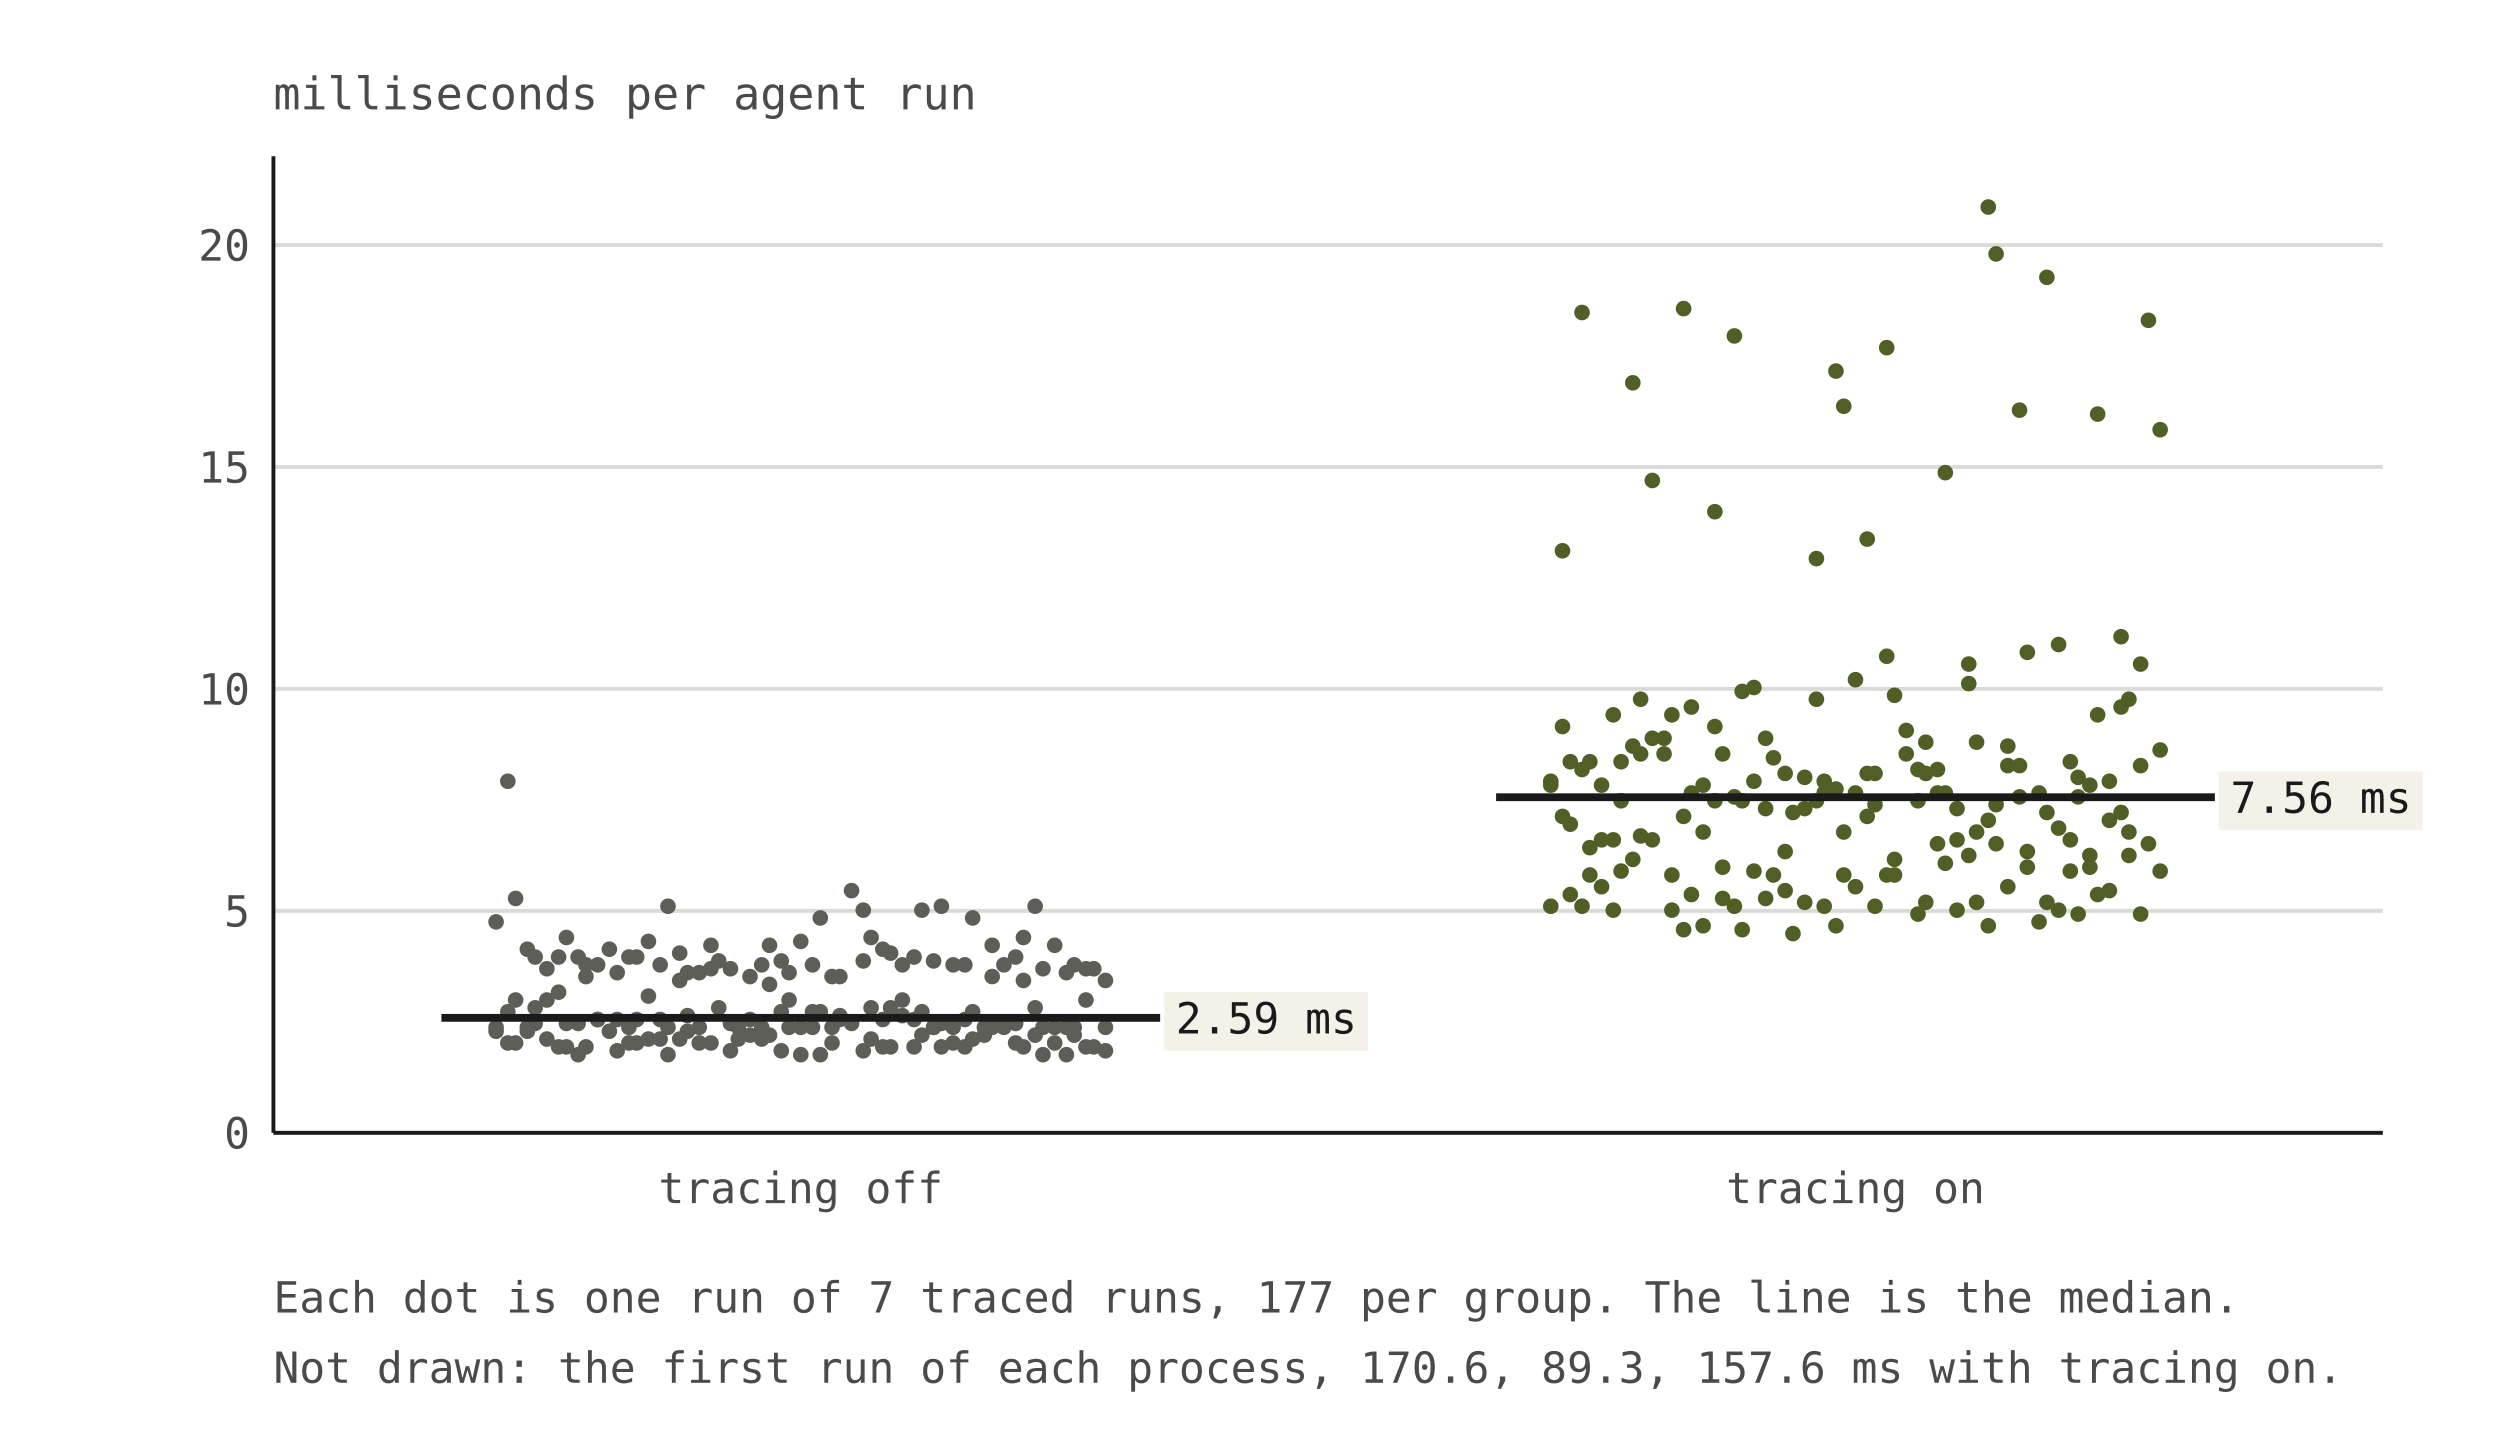
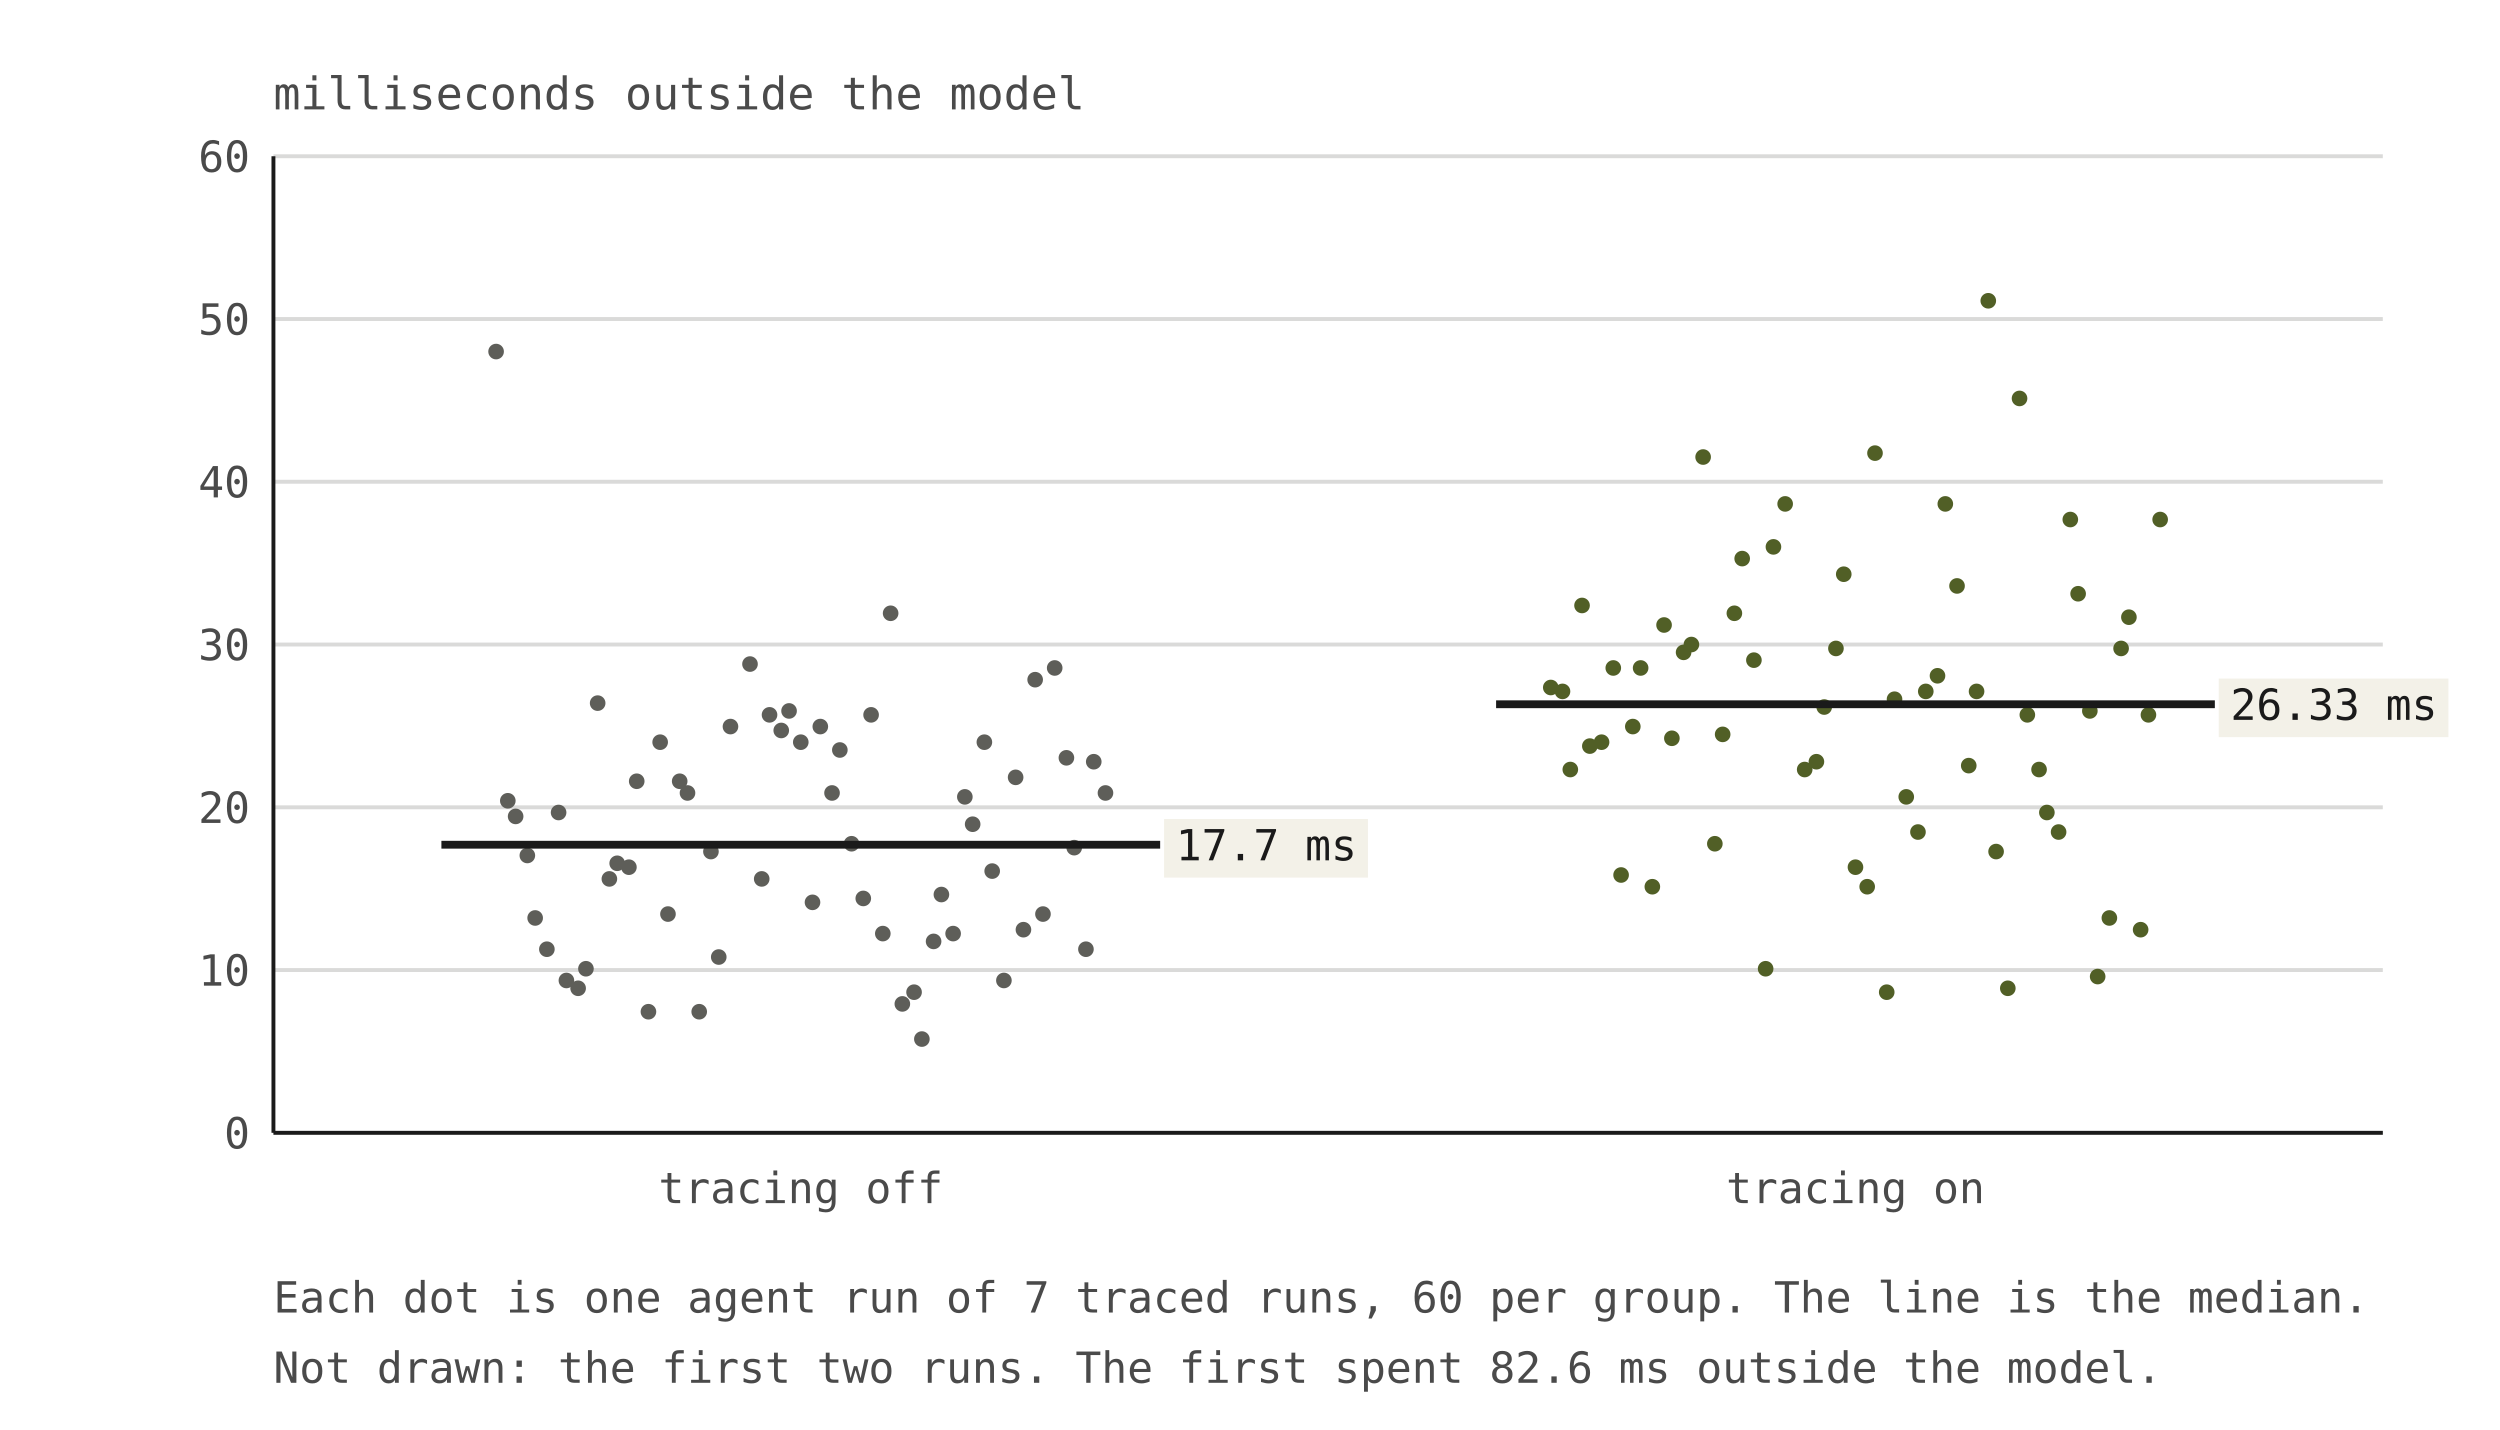
<svg xmlns="http://www.w3.org/2000/svg" viewBox="0 0 640 366" role="img" aria-labelledby="fig-6-4-title fig-6-4-desc" font-family="JetBrains Mono, ui-monospace, monospace">
  <line x1="70" y1="290" x2="610" y2="290" stroke="var(--m-ink-mute, #6f6f6a)" stroke-width="1" stroke-opacity="0.25" />
  <text x="64" y="294" font-size="11" text-anchor="end" fill="var(--m-ink-soft, #4a4a4a)">0</text>
-   <line x1="70" y1="233.18" x2="610" y2="233.18" stroke="var(--m-ink-mute, #6f6f6a)" stroke-width="1" stroke-opacity="0.25" />
-   <text x="64" y="237.18" font-size="11" text-anchor="end" fill="var(--m-ink-soft, #4a4a4a)">5</text>
-   <line x1="70" y1="176.36" x2="610" y2="176.36" stroke="var(--m-ink-mute, #6f6f6a)" stroke-width="1" stroke-opacity="0.25" />
-   <text x="64" y="180.36" font-size="11" text-anchor="end" fill="var(--m-ink-soft, #4a4a4a)">10</text>
-   <line x1="70" y1="119.55" x2="610" y2="119.55" stroke="var(--m-ink-mute, #6f6f6a)" stroke-width="1" stroke-opacity="0.25" />
-   <text x="64" y="123.55" font-size="11" text-anchor="end" fill="var(--m-ink-soft, #4a4a4a)">15</text>
-   <line x1="70" y1="62.73" x2="610" y2="62.73" stroke="var(--m-ink-mute, #6f6f6a)" stroke-width="1" stroke-opacity="0.25" />
-   <text x="64" y="66.73" font-size="11" text-anchor="end" fill="var(--m-ink-soft, #4a4a4a)">20</text>
+   <line x1="70" y1="248.33" x2="610" y2="248.33" stroke="var(--m-ink-mute, #6f6f6a)" stroke-width="1" stroke-opacity="0.25" />
+   <text x="64" y="252.33" font-size="11" text-anchor="end" fill="var(--m-ink-soft, #4a4a4a)">10</text>
+   <line x1="70" y1="206.67" x2="610" y2="206.67" stroke="var(--m-ink-mute, #6f6f6a)" stroke-width="1" stroke-opacity="0.25" />
+   <text x="64" y="210.67" font-size="11" text-anchor="end" fill="var(--m-ink-soft, #4a4a4a)">20</text>
+   <line x1="70" y1="165" x2="610" y2="165" stroke="var(--m-ink-mute, #6f6f6a)" stroke-width="1" stroke-opacity="0.25" />
+   <text x="64" y="169" font-size="11" text-anchor="end" fill="var(--m-ink-soft, #4a4a4a)">30</text>
+   <line x1="70" y1="123.33" x2="610" y2="123.33" stroke="var(--m-ink-mute, #6f6f6a)" stroke-width="1" stroke-opacity="0.25" />
+   <text x="64" y="127.33" font-size="11" text-anchor="end" fill="var(--m-ink-soft, #4a4a4a)">40</text>
+   <line x1="70" y1="81.67" x2="610" y2="81.67" stroke="var(--m-ink-mute, #6f6f6a)" stroke-width="1" stroke-opacity="0.25" />
+   <text x="64" y="85.67" font-size="11" text-anchor="end" fill="var(--m-ink-soft, #4a4a4a)">50</text>
+   <line x1="70" y1="40" x2="610" y2="40" stroke="var(--m-ink-mute, #6f6f6a)" stroke-width="1" stroke-opacity="0.25" />
+   <text x="64" y="44" font-size="11" text-anchor="end" fill="var(--m-ink-soft, #4a4a4a)">60</text>
  <line x1="70" y1="290" x2="610" y2="290" stroke="var(--m-ink, #1a1a1a)" stroke-width="1" />
  <line x1="70" y1="40" x2="70" y2="290" stroke="var(--m-ink, #1a1a1a)" stroke-width="1" />
-   <text x="70" y="28" font-size="11.5" class="m-serif" fill="var(--m-ink-soft, #4a4a4a)">milliseconds per agent run</text>
-   <circle cx="127" cy="236" r="2" fill="var(--m-grey-ink, #5e5e59)" />
-   <circle cx="223" cy="240" r="2" fill="var(--m-grey-ink, #5e5e59)" />
-   <circle cx="161" cy="245" r="2" fill="var(--m-grey-ink, #5e5e59)" />
-   <circle cx="257" cy="247" r="2" fill="var(--m-grey-ink, #5e5e59)" />
-   <circle cx="195" cy="247" r="2" fill="var(--m-grey-ink, #5e5e59)" />
-   <circle cx="132" cy="230" r="2" fill="var(--m-grey-ink, #5e5e59)" />
-   <circle cx="228" cy="244" r="2" fill="var(--m-grey-ink, #5e5e59)" />
-   <circle cx="166" cy="241" r="2" fill="var(--m-grey-ink, #5e5e59)" />
-   <circle cx="262" cy="240" r="2" fill="var(--m-grey-ink, #5e5e59)" />
-   <circle cx="200" cy="246" r="2" fill="var(--m-grey-ink, #5e5e59)" />
-   <circle cx="137" cy="245" r="2" fill="var(--m-grey-ink, #5e5e59)" />
-   <circle cx="234" cy="245" r="2" fill="var(--m-grey-ink, #5e5e59)" />
-   <circle cx="171" cy="232" r="2" fill="var(--m-grey-ink, #5e5e59)" />
-   <circle cx="267" cy="248" r="2" fill="var(--m-grey-ink, #5e5e59)" />
-   <circle cx="205" cy="241" r="2" fill="var(--m-grey-ink, #5e5e59)" />
-   <circle cx="143" cy="245" r="2" fill="var(--m-grey-ink, #5e5e59)" />
-   <circle cx="239" cy="246" r="2" fill="var(--m-grey-ink, #5e5e59)" />
-   <circle cx="176" cy="249" r="2" fill="var(--m-grey-ink, #5e5e59)" />
-   <circle cx="273" cy="249" r="2" fill="var(--m-grey-ink, #5e5e59)" />
-   <circle cx="210" cy="235" r="2" fill="var(--m-grey-ink, #5e5e59)" />
-   <circle cx="148" cy="245" r="2" fill="var(--m-grey-ink, #5e5e59)" />
-   <circle cx="244" cy="247" r="2" fill="var(--m-grey-ink, #5e5e59)" />
-   <circle cx="182" cy="248" r="2" fill="var(--m-grey-ink, #5e5e59)" />
-   <circle cx="278" cy="248" r="2" fill="var(--m-grey-ink, #5e5e59)" />
-   <circle cx="215" cy="250" r="2" fill="var(--m-grey-ink, #5e5e59)" />
-   <circle cx="153" cy="247" r="2" fill="var(--m-grey-ink, #5e5e59)" />
-   <circle cx="249" cy="235" r="2" fill="var(--m-grey-ink, #5e5e59)" />
-   <circle cx="187" cy="248" r="2" fill="var(--m-grey-ink, #5e5e59)" />
-   <circle cx="283" cy="251" r="2" fill="var(--m-grey-ink, #5e5e59)" />
-   <circle cx="221" cy="246" r="2" fill="var(--m-grey-ink, #5e5e59)" />
-   <circle cx="158" cy="249" r="2" fill="var(--m-grey-ink, #5e5e59)" />
-   <circle cx="254" cy="250" r="2" fill="var(--m-grey-ink, #5e5e59)" />
-   <circle cx="192" cy="250" r="2" fill="var(--m-grey-ink, #5e5e59)" />
-   <circle cx="130" cy="200" r="2" fill="var(--m-grey-ink, #5e5e59)" />
-   <circle cx="226" cy="243" r="2" fill="var(--m-grey-ink, #5e5e59)" />
-   <circle cx="163" cy="245" r="2" fill="var(--m-grey-ink, #5e5e59)" />
-   <circle cx="260" cy="245" r="2" fill="var(--m-grey-ink, #5e5e59)" />
-   <circle cx="197" cy="242" r="2" fill="var(--m-grey-ink, #5e5e59)" />
-   <circle cx="135" cy="243" r="2" fill="var(--m-grey-ink, #5e5e59)" />
-   <circle cx="231" cy="247" r="2" fill="var(--m-grey-ink, #5e5e59)" />
-   <circle cx="169" cy="247" r="2" fill="var(--m-grey-ink, #5e5e59)" />
-   <circle cx="265" cy="232" r="2" fill="var(--m-grey-ink, #5e5e59)" />
-   <circle cx="202" cy="249" r="2" fill="var(--m-grey-ink, #5e5e59)" />
-   <circle cx="140" cy="248" r="2" fill="var(--m-grey-ink, #5e5e59)" />
-   <circle cx="236" cy="233" r="2" fill="var(--m-grey-ink, #5e5e59)" />
-   <circle cx="174" cy="244" r="2" fill="var(--m-grey-ink, #5e5e59)" />
-   <circle cx="270" cy="242" r="2" fill="var(--m-grey-ink, #5e5e59)" />
-   <circle cx="208" cy="247" r="2" fill="var(--m-grey-ink, #5e5e59)" />
-   <circle cx="145" cy="240" r="2" fill="var(--m-grey-ink, #5e5e59)" />
-   <circle cx="241" cy="232" r="2" fill="var(--m-grey-ink, #5e5e59)" />
-   <circle cx="179" cy="249" r="2" fill="var(--m-grey-ink, #5e5e59)" />
-   <circle cx="275" cy="247" r="2" fill="var(--m-grey-ink, #5e5e59)" />
-   <circle cx="213" cy="250" r="2" fill="var(--m-grey-ink, #5e5e59)" />
-   <circle cx="150" cy="250" r="2" fill="var(--m-grey-ink, #5e5e59)" />
-   <circle cx="247" cy="247" r="2" fill="var(--m-grey-ink, #5e5e59)" />
-   <circle cx="184" cy="246" r="2" fill="var(--m-grey-ink, #5e5e59)" />
-   <circle cx="280" cy="248" r="2" fill="var(--m-grey-ink, #5e5e59)" />
-   <circle cx="218" cy="228" r="2" fill="var(--m-grey-ink, #5e5e59)" />
-   <circle cx="156" cy="243" r="2" fill="var(--m-grey-ink, #5e5e59)" />
-   <circle cx="252" cy="263" r="2" fill="var(--m-grey-ink, #5e5e59)" />
-   <circle cx="189" cy="266" r="2" fill="var(--m-grey-ink, #5e5e59)" />
-   <circle cx="127" cy="263" r="2" fill="var(--m-grey-ink, #5e5e59)" />
-   <circle cx="223" cy="266" r="2" fill="var(--m-grey-ink, #5e5e59)" />
-   <circle cx="161" cy="267" r="2" fill="var(--m-grey-ink, #5e5e59)" />
-   <circle cx="257" cy="262" r="2" fill="var(--m-grey-ink, #5e5e59)" />
-   <circle cx="195" cy="266" r="2" fill="var(--m-grey-ink, #5e5e59)" />
-   <circle cx="132" cy="267" r="2" fill="var(--m-grey-ink, #5e5e59)" />
-   <circle cx="228" cy="268" r="2" fill="var(--m-grey-ink, #5e5e59)" />
-   <circle cx="166" cy="266" r="2" fill="var(--m-grey-ink, #5e5e59)" />
-   <circle cx="262" cy="268" r="2" fill="var(--m-grey-ink, #5e5e59)" />
-   <circle cx="200" cy="269" r="2" fill="var(--m-grey-ink, #5e5e59)" />
-   <circle cx="137" cy="258" r="2" fill="var(--m-grey-ink, #5e5e59)" />
-   <circle cx="234" cy="268" r="2" fill="var(--m-grey-ink, #5e5e59)" />
-   <circle cx="171" cy="270" r="2" fill="var(--m-grey-ink, #5e5e59)" />
-   <circle cx="267" cy="270" r="2" fill="var(--m-grey-ink, #5e5e59)" />
-   <circle cx="205" cy="270" r="2" fill="var(--m-grey-ink, #5e5e59)" />
-   <circle cx="143" cy="268" r="2" fill="var(--m-grey-ink, #5e5e59)" />
-   <circle cx="239" cy="263" r="2" fill="var(--m-grey-ink, #5e5e59)" />
-   <circle cx="176" cy="260" r="2" fill="var(--m-grey-ink, #5e5e59)" />
-   <circle cx="273" cy="270" r="2" fill="var(--m-grey-ink, #5e5e59)" />
-   <circle cx="210" cy="270" r="2" fill="var(--m-grey-ink, #5e5e59)" />
-   <circle cx="148" cy="270" r="2" fill="var(--m-grey-ink, #5e5e59)" />
-   <circle cx="244" cy="267" r="2" fill="var(--m-grey-ink, #5e5e59)" />
-   <circle cx="182" cy="267" r="2" fill="var(--m-grey-ink, #5e5e59)" />
-   <circle cx="278" cy="268" r="2" fill="var(--m-grey-ink, #5e5e59)" />
-   <circle cx="215" cy="260" r="2" fill="var(--m-grey-ink, #5e5e59)" />
-   <circle cx="153" cy="261" r="2" fill="var(--m-grey-ink, #5e5e59)" />
-   <circle cx="249" cy="266" r="2" fill="var(--m-grey-ink, #5e5e59)" />
-   <circle cx="187" cy="269" r="2" fill="var(--m-grey-ink, #5e5e59)" />
-   <circle cx="283" cy="269" r="2" fill="var(--m-grey-ink, #5e5e59)" />
-   <circle cx="221" cy="269" r="2" fill="var(--m-grey-ink, #5e5e59)" />
-   <circle cx="158" cy="269" r="2" fill="var(--m-grey-ink, #5e5e59)" />
-   <circle cx="254" cy="242" r="2" fill="var(--m-grey-ink, #5e5e59)" />
-   <circle cx="192" cy="265" r="2" fill="var(--m-grey-ink, #5e5e59)" />
-   <circle cx="130" cy="267" r="2" fill="var(--m-grey-ink, #5e5e59)" />
-   <circle cx="226" cy="268" r="2" fill="var(--m-grey-ink, #5e5e59)" />
-   <circle cx="163" cy="267" r="2" fill="var(--m-grey-ink, #5e5e59)" />
-   <circle cx="260" cy="267" r="2" fill="var(--m-grey-ink, #5e5e59)" />
-   <circle cx="197" cy="265" r="2" fill="var(--m-grey-ink, #5e5e59)" />
-   <circle cx="135" cy="264" r="2" fill="var(--m-grey-ink, #5e5e59)" />
-   <circle cx="231" cy="256" r="2" fill="var(--m-grey-ink, #5e5e59)" />
-   <circle cx="169" cy="266" r="2" fill="var(--m-grey-ink, #5e5e59)" />
-   <circle cx="265" cy="265" r="2" fill="var(--m-grey-ink, #5e5e59)" />
-   <circle cx="202" cy="263" r="2" fill="var(--m-grey-ink, #5e5e59)" />
-   <circle cx="140" cy="266" r="2" fill="var(--m-grey-ink, #5e5e59)" />
-   <circle cx="236" cy="265" r="2" fill="var(--m-grey-ink, #5e5e59)" />
-   <circle cx="174" cy="266" r="2" fill="var(--m-grey-ink, #5e5e59)" />
-   <circle cx="270" cy="267" r="2" fill="var(--m-grey-ink, #5e5e59)" />
-   <circle cx="208" cy="259" r="2" fill="var(--m-grey-ink, #5e5e59)" />
-   <circle cx="145" cy="268" r="2" fill="var(--m-grey-ink, #5e5e59)" />
-   <circle cx="241" cy="268" r="2" fill="var(--m-grey-ink, #5e5e59)" />
-   <circle cx="179" cy="267" r="2" fill="var(--m-grey-ink, #5e5e59)" />
-   <circle cx="275" cy="265" r="2" fill="var(--m-grey-ink, #5e5e59)" />
-   <circle cx="213" cy="267" r="2" fill="var(--m-grey-ink, #5e5e59)" />
-   <circle cx="150" cy="268" r="2" fill="var(--m-grey-ink, #5e5e59)" />
-   <circle cx="247" cy="268" r="2" fill="var(--m-grey-ink, #5e5e59)" />
-   <circle cx="184" cy="258" r="2" fill="var(--m-grey-ink, #5e5e59)" />
-   <circle cx="280" cy="268" r="2" fill="var(--m-grey-ink, #5e5e59)" />
-   <circle cx="218" cy="262" r="2" fill="var(--m-grey-ink, #5e5e59)" />
-   <circle cx="156" cy="264" r="2" fill="var(--m-grey-ink, #5e5e59)" />
-   <circle cx="252" cy="265" r="2" fill="var(--m-grey-ink, #5e5e59)" />
-   <circle cx="189" cy="263" r="2" fill="var(--m-grey-ink, #5e5e59)" />
-   <circle cx="127" cy="264" r="2" fill="var(--m-grey-ink, #5e5e59)" />
-   <circle cx="223" cy="258" r="2" fill="var(--m-grey-ink, #5e5e59)" />
-   <circle cx="161" cy="263" r="2" fill="var(--m-grey-ink, #5e5e59)" />
-   <circle cx="257" cy="263" r="2" fill="var(--m-grey-ink, #5e5e59)" />
-   <circle cx="195" cy="263" r="2" fill="var(--m-grey-ink, #5e5e59)" />
-   <circle cx="132" cy="256" r="2" fill="var(--m-grey-ink, #5e5e59)" />
-   <circle cx="228" cy="258" r="2" fill="var(--m-grey-ink, #5e5e59)" />
-   <circle cx="166" cy="255" r="2" fill="var(--m-grey-ink, #5e5e59)" />
-   <circle cx="262" cy="251" r="2" fill="var(--m-grey-ink, #5e5e59)" />
-   <circle cx="200" cy="259" r="2" fill="var(--m-grey-ink, #5e5e59)" />
-   <circle cx="137" cy="262" r="2" fill="var(--m-grey-ink, #5e5e59)" />
-   <circle cx="234" cy="261" r="2" fill="var(--m-grey-ink, #5e5e59)" />
-   <circle cx="171" cy="263" r="2" fill="var(--m-grey-ink, #5e5e59)" />
-   <circle cx="267" cy="263" r="2" fill="var(--m-grey-ink, #5e5e59)" />
-   <circle cx="205" cy="263" r="2" fill="var(--m-grey-ink, #5e5e59)" />
-   <circle cx="143" cy="254" r="2" fill="var(--m-grey-ink, #5e5e59)" />
-   <circle cx="239" cy="263" r="2" fill="var(--m-grey-ink, #5e5e59)" />
-   <circle cx="176" cy="264" r="2" fill="var(--m-grey-ink, #5e5e59)" />
-   <circle cx="273" cy="263" r="2" fill="var(--m-grey-ink, #5e5e59)" />
-   <circle cx="210" cy="259" r="2" fill="var(--m-grey-ink, #5e5e59)" />
-   <circle cx="148" cy="262" r="2" fill="var(--m-grey-ink, #5e5e59)" />
-   <circle cx="244" cy="263" r="2" fill="var(--m-grey-ink, #5e5e59)" />
-   <circle cx="182" cy="242" r="2" fill="var(--m-grey-ink, #5e5e59)" />
-   <circle cx="278" cy="256" r="2" fill="var(--m-grey-ink, #5e5e59)" />
-   <circle cx="215" cy="261" r="2" fill="var(--m-grey-ink, #5e5e59)" />
-   <circle cx="153" cy="261" r="2" fill="var(--m-grey-ink, #5e5e59)" />
-   <circle cx="249" cy="259" r="2" fill="var(--m-grey-ink, #5e5e59)" />
-   <circle cx="187" cy="262" r="2" fill="var(--m-grey-ink, #5e5e59)" />
-   <circle cx="283" cy="263" r="2" fill="var(--m-grey-ink, #5e5e59)" />
-   <circle cx="221" cy="233" r="2" fill="var(--m-grey-ink, #5e5e59)" />
-   <circle cx="158" cy="261" r="2" fill="var(--m-grey-ink, #5e5e59)" />
-   <circle cx="254" cy="263" r="2" fill="var(--m-grey-ink, #5e5e59)" />
-   <circle cx="192" cy="261" r="2" fill="var(--m-grey-ink, #5e5e59)" />
-   <circle cx="130" cy="259" r="2" fill="var(--m-grey-ink, #5e5e59)" />
-   <circle cx="226" cy="261" r="2" fill="var(--m-grey-ink, #5e5e59)" />
-   <circle cx="163" cy="261" r="2" fill="var(--m-grey-ink, #5e5e59)" />
-   <circle cx="260" cy="262" r="2" fill="var(--m-grey-ink, #5e5e59)" />
-   <circle cx="197" cy="252" r="2" fill="var(--m-grey-ink, #5e5e59)" />
-   <circle cx="135" cy="263" r="2" fill="var(--m-grey-ink, #5e5e59)" />
-   <circle cx="231" cy="260" r="2" fill="var(--m-grey-ink, #5e5e59)" />
-   <circle cx="169" cy="261" r="2" fill="var(--m-grey-ink, #5e5e59)" />
-   <circle cx="265" cy="258" r="2" fill="var(--m-grey-ink, #5e5e59)" />
-   <circle cx="202" cy="256" r="2" fill="var(--m-grey-ink, #5e5e59)" />
-   <circle cx="140" cy="256" r="2" fill="var(--m-grey-ink, #5e5e59)" />
-   <circle cx="236" cy="259" r="2" fill="var(--m-grey-ink, #5e5e59)" />
-   <circle cx="174" cy="251" r="2" fill="var(--m-grey-ink, #5e5e59)" />
-   <circle cx="270" cy="263" r="2" fill="var(--m-grey-ink, #5e5e59)" />
-   <circle cx="208" cy="263" r="2" fill="var(--m-grey-ink, #5e5e59)" />
-   <circle cx="145" cy="262" r="2" fill="var(--m-grey-ink, #5e5e59)" />
-   <circle cx="241" cy="262" r="2" fill="var(--m-grey-ink, #5e5e59)" />
-   <circle cx="179" cy="263" r="2" fill="var(--m-grey-ink, #5e5e59)" />
-   <circle cx="275" cy="263" r="2" fill="var(--m-grey-ink, #5e5e59)" />
-   <circle cx="213" cy="263" r="2" fill="var(--m-grey-ink, #5e5e59)" />
-   <circle cx="150" cy="247" r="2" fill="var(--m-grey-ink, #5e5e59)" />
-   <circle cx="247" cy="261" r="2" fill="var(--m-grey-ink, #5e5e59)" />
-   <line x1="113" y1="260.57" x2="297" y2="260.57" stroke="var(--m-ink, #1a1a1a)" stroke-width="2" />
-   <rect class="m-knock" x="298" y="253.99" width="52.2" height="15" fill="var(--m-panel, #f3f1e8)" />
-   <text x="301" y="264.57" font-size="11" fill="var(--m-ink, #1a1a1a)">2.59 ms</text>
+   <text x="70" y="28" font-size="11.5" class="m-serif" fill="var(--m-ink-soft, #4a4a4a)">milliseconds outside the model</text>
+   <circle cx="127" cy="90" r="2" fill="var(--m-grey-ink, #5e5e59)" />
+   <circle cx="223" cy="183" r="2" fill="var(--m-grey-ink, #5e5e59)" />
+   <circle cx="161" cy="222" r="2" fill="var(--m-grey-ink, #5e5e59)" />
+   <circle cx="257" cy="251" r="2" fill="var(--m-grey-ink, #5e5e59)" />
+   <circle cx="195" cy="225" r="2" fill="var(--m-grey-ink, #5e5e59)" />
+   <circle cx="132" cy="209" r="2" fill="var(--m-grey-ink, #5e5e59)" />
+   <circle cx="228" cy="157" r="2" fill="var(--m-grey-ink, #5e5e59)" />
+   <circle cx="166" cy="259" r="2" fill="var(--m-grey-ink, #5e5e59)" />
+   <circle cx="262" cy="238" r="2" fill="var(--m-grey-ink, #5e5e59)" />
+   <circle cx="200" cy="187" r="2" fill="var(--m-grey-ink, #5e5e59)" />
+   <circle cx="137" cy="235" r="2" fill="var(--m-grey-ink, #5e5e59)" />
+   <circle cx="234" cy="254" r="2" fill="var(--m-grey-ink, #5e5e59)" />
+   <circle cx="171" cy="234" r="2" fill="var(--m-grey-ink, #5e5e59)" />
+   <circle cx="267" cy="234" r="2" fill="var(--m-grey-ink, #5e5e59)" />
+   <circle cx="205" cy="190" r="2" fill="var(--m-grey-ink, #5e5e59)" />
+   <circle cx="143" cy="208" r="2" fill="var(--m-grey-ink, #5e5e59)" />
+   <circle cx="239" cy="241" r="2" fill="var(--m-grey-ink, #5e5e59)" />
+   <circle cx="176" cy="203" r="2" fill="var(--m-grey-ink, #5e5e59)" />
+   <circle cx="273" cy="194" r="2" fill="var(--m-grey-ink, #5e5e59)" />
+   <circle cx="210" cy="186" r="2" fill="var(--m-grey-ink, #5e5e59)" />
+   <circle cx="148" cy="253" r="2" fill="var(--m-grey-ink, #5e5e59)" />
+   <circle cx="244" cy="239" r="2" fill="var(--m-grey-ink, #5e5e59)" />
+   <circle cx="182" cy="218" r="2" fill="var(--m-grey-ink, #5e5e59)" />
+   <circle cx="278" cy="243" r="2" fill="var(--m-grey-ink, #5e5e59)" />
+   <circle cx="215" cy="192" r="2" fill="var(--m-grey-ink, #5e5e59)" />
+   <circle cx="153" cy="180" r="2" fill="var(--m-grey-ink, #5e5e59)" />
+   <circle cx="249" cy="211" r="2" fill="var(--m-grey-ink, #5e5e59)" />
+   <circle cx="187" cy="186" r="2" fill="var(--m-grey-ink, #5e5e59)" />
+   <circle cx="283" cy="203" r="2" fill="var(--m-grey-ink, #5e5e59)" />
+   <circle cx="221" cy="230" r="2" fill="var(--m-grey-ink, #5e5e59)" />
+   <circle cx="158" cy="221" r="2" fill="var(--m-grey-ink, #5e5e59)" />
+   <circle cx="254" cy="223" r="2" fill="var(--m-grey-ink, #5e5e59)" />
+   <circle cx="192" cy="170" r="2" fill="var(--m-grey-ink, #5e5e59)" />
+   <circle cx="130" cy="205" r="2" fill="var(--m-grey-ink, #5e5e59)" />
+   <circle cx="226" cy="239" r="2" fill="var(--m-grey-ink, #5e5e59)" />
+   <circle cx="163" cy="200" r="2" fill="var(--m-grey-ink, #5e5e59)" />
+   <circle cx="260" cy="199" r="2" fill="var(--m-grey-ink, #5e5e59)" />
+   <circle cx="197" cy="183" r="2" fill="var(--m-grey-ink, #5e5e59)" />
+   <circle cx="135" cy="219" r="2" fill="var(--m-grey-ink, #5e5e59)" />
+   <circle cx="231" cy="257" r="2" fill="var(--m-grey-ink, #5e5e59)" />
+   <circle cx="169" cy="190" r="2" fill="var(--m-grey-ink, #5e5e59)" />
+   <circle cx="265" cy="174" r="2" fill="var(--m-grey-ink, #5e5e59)" />
+   <circle cx="202" cy="182" r="2" fill="var(--m-grey-ink, #5e5e59)" />
+   <circle cx="140" cy="243" r="2" fill="var(--m-grey-ink, #5e5e59)" />
+   <circle cx="236" cy="266" r="2" fill="var(--m-grey-ink, #5e5e59)" />
+   <circle cx="174" cy="200" r="2" fill="var(--m-grey-ink, #5e5e59)" />
+   <circle cx="270" cy="171" r="2" fill="var(--m-grey-ink, #5e5e59)" />
+   <circle cx="208" cy="231" r="2" fill="var(--m-grey-ink, #5e5e59)" />
+   <circle cx="145" cy="251" r="2" fill="var(--m-grey-ink, #5e5e59)" />
+   <circle cx="241" cy="229" r="2" fill="var(--m-grey-ink, #5e5e59)" />
+   <circle cx="179" cy="259" r="2" fill="var(--m-grey-ink, #5e5e59)" />
+   <circle cx="275" cy="217" r="2" fill="var(--m-grey-ink, #5e5e59)" />
+   <circle cx="213" cy="203" r="2" fill="var(--m-grey-ink, #5e5e59)" />
+   <circle cx="150" cy="248" r="2" fill="var(--m-grey-ink, #5e5e59)" />
+   <circle cx="247" cy="204" r="2" fill="var(--m-grey-ink, #5e5e59)" />
+   <circle cx="184" cy="245" r="2" fill="var(--m-grey-ink, #5e5e59)" />
+   <circle cx="280" cy="195" r="2" fill="var(--m-grey-ink, #5e5e59)" />
+   <circle cx="218" cy="216" r="2" fill="var(--m-grey-ink, #5e5e59)" />
+   <circle cx="156" cy="225" r="2" fill="var(--m-grey-ink, #5e5e59)" />
+   <circle cx="252" cy="190" r="2" fill="var(--m-grey-ink, #5e5e59)" />
+   <line x1="113" y1="216.25" x2="297" y2="216.25" stroke="var(--m-ink, #1a1a1a)" stroke-width="2" />
+   <rect class="m-knock" x="298" y="209.67" width="52.2" height="15" fill="var(--m-panel, #f3f1e8)" />
+   <text x="301" y="220.25" font-size="11" fill="var(--m-ink, #1a1a1a)">17.7 ms</text>
  <text x="205" y="308" font-size="11" text-anchor="middle" fill="var(--m-ink-soft, #4a4a4a)">tracing off</text>
-   <circle cx="397" cy="200" r="2" fill="var(--m-olive-ink, #515f26)" />
-   <circle cx="493" cy="190" r="2" fill="var(--m-olive-ink, #515f26)" />
-   <circle cx="431" cy="209" r="2" fill="var(--m-olive-ink, #515f26)" />
-   <circle cx="527" cy="212" r="2" fill="var(--m-olive-ink, #515f26)" />
-   <circle cx="465" cy="205" r="2" fill="var(--m-olive-ink, #515f26)" />
-   <circle cx="402" cy="211" r="2" fill="var(--m-olive-ink, #515f26)" />
-   <circle cx="498" cy="121" r="2" fill="var(--m-olive-ink, #515f26)" />
-   <circle cx="436" cy="213" r="2" fill="var(--m-olive-ink, #515f26)" />
-   <circle cx="532" cy="204" r="2" fill="var(--m-olive-ink, #515f26)" />
-   <circle cx="470" cy="202" r="2" fill="var(--m-olive-ink, #515f26)" />
-   <circle cx="407" cy="217" r="2" fill="var(--m-olive-ink, #515f26)" />
-   <circle cx="504" cy="219" r="2" fill="var(--m-olive-ink, #515f26)" />
-   <circle cx="441" cy="222" r="2" fill="var(--m-olive-ink, #515f26)" />
-   <circle cx="537" cy="106" r="2" fill="var(--m-olive-ink, #515f26)" />
-   <circle cx="475" cy="203" r="2" fill="var(--m-olive-ink, #515f26)" />
-   <circle cx="413" cy="215" r="2" fill="var(--m-olive-ink, #515f26)" />
-   <circle cx="509" cy="210" r="2" fill="var(--m-olive-ink, #515f26)" />
-   <circle cx="446" cy="205" r="2" fill="var(--m-olive-ink, #515f26)" />
-   <circle cx="543" cy="208" r="2" fill="var(--m-olive-ink, #515f26)" />
-   <circle cx="480" cy="206" r="2" fill="var(--m-olive-ink, #515f26)" />
-   <circle cx="418" cy="98" r="2" fill="var(--m-olive-ink, #515f26)" />
-   <circle cx="514" cy="196" r="2" fill="var(--m-olive-ink, #515f26)" />
-   <circle cx="452" cy="207" r="2" fill="var(--m-olive-ink, #515f26)" />
-   <circle cx="548" cy="196" r="2" fill="var(--m-olive-ink, #515f26)" />
-   <circle cx="485" cy="224" r="2" fill="var(--m-olive-ink, #515f26)" />
-   <circle cx="423" cy="215" r="2" fill="var(--m-olive-ink, #515f26)" />
-   <circle cx="519" cy="218" r="2" fill="var(--m-olive-ink, #515f26)" />
-   <circle cx="457" cy="218" r="2" fill="var(--m-olive-ink, #515f26)" />
-   <circle cx="553" cy="110" r="2" fill="var(--m-olive-ink, #515f26)" />
-   <circle cx="491" cy="205" r="2" fill="var(--m-olive-ink, #515f26)" />
-   <circle cx="428" cy="224" r="2" fill="var(--m-olive-ink, #515f26)" />
+   <circle cx="397" cy="176" r="2" fill="var(--m-olive-ink, #515f26)" />
+   <circle cx="493" cy="177" r="2" fill="var(--m-olive-ink, #515f26)" />
+   <circle cx="431" cy="167" r="2" fill="var(--m-olive-ink, #515f26)" />
+   <circle cx="527" cy="213" r="2" fill="var(--m-olive-ink, #515f26)" />
+   <circle cx="465" cy="195" r="2" fill="var(--m-olive-ink, #515f26)" />
+   <circle cx="402" cy="197" r="2" fill="var(--m-olive-ink, #515f26)" />
+   <circle cx="498" cy="129" r="2" fill="var(--m-olive-ink, #515f26)" />
+   <circle cx="436" cy="117" r="2" fill="var(--m-olive-ink, #515f26)" />
+   <circle cx="532" cy="152" r="2" fill="var(--m-olive-ink, #515f26)" />
+   <circle cx="470" cy="166" r="2" fill="var(--m-olive-ink, #515f26)" />
+   <circle cx="407" cy="191" r="2" fill="var(--m-olive-ink, #515f26)" />
+   <circle cx="504" cy="196" r="2" fill="var(--m-olive-ink, #515f26)" />
+   <circle cx="441" cy="188" r="2" fill="var(--m-olive-ink, #515f26)" />
+   <circle cx="537" cy="250" r="2" fill="var(--m-olive-ink, #515f26)" />
+   <circle cx="475" cy="222" r="2" fill="var(--m-olive-ink, #515f26)" />
+   <circle cx="413" cy="171" r="2" fill="var(--m-olive-ink, #515f26)" />
+   <circle cx="509" cy="77" r="2" fill="var(--m-olive-ink, #515f26)" />
+   <circle cx="446" cy="143" r="2" fill="var(--m-olive-ink, #515f26)" />
+   <circle cx="543" cy="166" r="2" fill="var(--m-olive-ink, #515f26)" />
+   <circle cx="480" cy="116" r="2" fill="var(--m-olive-ink, #515f26)" />
+   <circle cx="418" cy="186" r="2" fill="var(--m-olive-ink, #515f26)" />
+   <circle cx="514" cy="253" r="2" fill="var(--m-olive-ink, #515f26)" />
+   <circle cx="452" cy="248" r="2" fill="var(--m-olive-ink, #515f26)" />
+   <circle cx="548" cy="238" r="2" fill="var(--m-olive-ink, #515f26)" />
+   <circle cx="485" cy="179" r="2" fill="var(--m-olive-ink, #515f26)" />
+   <circle cx="423" cy="227" r="2" fill="var(--m-olive-ink, #515f26)" />
+   <circle cx="519" cy="183" r="2" fill="var(--m-olive-ink, #515f26)" />
+   <circle cx="457" cy="129" r="2" fill="var(--m-olive-ink, #515f26)" />
+   <circle cx="553" cy="133" r="2" fill="var(--m-olive-ink, #515f26)" />
+   <circle cx="491" cy="213" r="2" fill="var(--m-olive-ink, #515f26)" />
+   <circle cx="428" cy="189" r="2" fill="var(--m-olive-ink, #515f26)" />
  <circle cx="524" cy="208" r="2" fill="var(--m-olive-ink, #515f26)" />
-   <circle cx="462" cy="207" r="2" fill="var(--m-olive-ink, #515f26)" />
-   <circle cx="400" cy="209" r="2" fill="var(--m-olive-ink, #515f26)" />
-   <circle cx="496" cy="197" r="2" fill="var(--m-olive-ink, #515f26)" />
-   <circle cx="433" cy="181" r="2" fill="var(--m-olive-ink, #515f26)" />
-   <circle cx="530" cy="195" r="2" fill="var(--m-olive-ink, #515f26)" />
-   <circle cx="467" cy="200" r="2" fill="var(--m-olive-ink, #515f26)" />
-   <circle cx="405" cy="197" r="2" fill="var(--m-olive-ink, #515f26)" />
-   <circle cx="501" cy="215" r="2" fill="var(--m-olive-ink, #515f26)" />
-   <circle cx="439" cy="205" r="2" fill="var(--m-olive-ink, #515f26)" />
-   <circle cx="535" cy="201" r="2" fill="var(--m-olive-ink, #515f26)" />
-   <circle cx="472" cy="104" r="2" fill="var(--m-olive-ink, #515f26)" />
-   <circle cx="410" cy="201" r="2" fill="var(--m-olive-ink, #515f26)" />
-   <circle cx="506" cy="190" r="2" fill="var(--m-olive-ink, #515f26)" />
-   <circle cx="444" cy="204" r="2" fill="var(--m-olive-ink, #515f26)" />
-   <circle cx="540" cy="210" r="2" fill="var(--m-olive-ink, #515f26)" />
-   <circle cx="478" cy="198" r="2" fill="var(--m-olive-ink, #515f26)" />
-   <circle cx="415" cy="205" r="2" fill="var(--m-olive-ink, #515f26)" />
-   <circle cx="511" cy="65" r="2" fill="var(--m-olive-ink, #515f26)" />
-   <circle cx="449" cy="176" r="2" fill="var(--m-olive-ink, #515f26)" />
-   <circle cx="545" cy="179" r="2" fill="var(--m-olive-ink, #515f26)" />
-   <circle cx="483" cy="168" r="2" fill="var(--m-olive-ink, #515f26)" />
-   <circle cx="420" cy="179" r="2" fill="var(--m-olive-ink, #515f26)" />
-   <circle cx="517" cy="196" r="2" fill="var(--m-olive-ink, #515f26)" />
-   <circle cx="454" cy="194" r="2" fill="var(--m-olive-ink, #515f26)" />
-   <circle cx="550" cy="82" r="2" fill="var(--m-olive-ink, #515f26)" />
-   <circle cx="488" cy="187" r="2" fill="var(--m-olive-ink, #515f26)" />
-   <circle cx="426" cy="193" r="2" fill="var(--m-olive-ink, #515f26)" />
-   <circle cx="522" cy="236" r="2" fill="var(--m-olive-ink, #515f26)" />
-   <circle cx="459" cy="239" r="2" fill="var(--m-olive-ink, #515f26)" />
-   <circle cx="397" cy="232" r="2" fill="var(--m-olive-ink, #515f26)" />
-   <circle cx="493" cy="231" r="2" fill="var(--m-olive-ink, #515f26)" />
-   <circle cx="431" cy="238" r="2" fill="var(--m-olive-ink, #515f26)" />
-   <circle cx="527" cy="233" r="2" fill="var(--m-olive-ink, #515f26)" />
-   <circle cx="465" cy="143" r="2" fill="var(--m-olive-ink, #515f26)" />
-   <circle cx="402" cy="229" r="2" fill="var(--m-olive-ink, #515f26)" />
-   <circle cx="498" cy="221" r="2" fill="var(--m-olive-ink, #515f26)" />
-   <circle cx="436" cy="237" r="2" fill="var(--m-olive-ink, #515f26)" />
-   <circle cx="532" cy="234" r="2" fill="var(--m-olive-ink, #515f26)" />
-   <circle cx="470" cy="237" r="2" fill="var(--m-olive-ink, #515f26)" />
-   <circle cx="407" cy="224" r="2" fill="var(--m-olive-ink, #515f26)" />
-   <circle cx="504" cy="170" r="2" fill="var(--m-olive-ink, #515f26)" />
-   <circle cx="441" cy="230" r="2" fill="var(--m-olive-ink, #515f26)" />
-   <circle cx="537" cy="229" r="2" fill="var(--m-olive-ink, #515f26)" />
-   <circle cx="475" cy="227" r="2" fill="var(--m-olive-ink, #515f26)" />
-   <circle cx="413" cy="233" r="2" fill="var(--m-olive-ink, #515f26)" />
-   <circle cx="509" cy="237" r="2" fill="var(--m-olive-ink, #515f26)" />
-   <circle cx="446" cy="238" r="2" fill="var(--m-olive-ink, #515f26)" />
-   <circle cx="543" cy="163" r="2" fill="var(--m-olive-ink, #515f26)" />
-   <circle cx="480" cy="232" r="2" fill="var(--m-olive-ink, #515f26)" />
-   <circle cx="418" cy="220" r="2" fill="var(--m-olive-ink, #515f26)" />
-   <circle cx="514" cy="227" r="2" fill="var(--m-olive-ink, #515f26)" />
-   <circle cx="452" cy="230" r="2" fill="var(--m-olive-ink, #515f26)" />
-   <circle cx="548" cy="234" r="2" fill="var(--m-olive-ink, #515f26)" />
-   <circle cx="485" cy="220" r="2" fill="var(--m-olive-ink, #515f26)" />
-   <circle cx="423" cy="123" r="2" fill="var(--m-olive-ink, #515f26)" />
-   <circle cx="519" cy="222" r="2" fill="var(--m-olive-ink, #515f26)" />
-   <circle cx="457" cy="228" r="2" fill="var(--m-olive-ink, #515f26)" />
-   <circle cx="553" cy="223" r="2" fill="var(--m-olive-ink, #515f26)" />
-   <circle cx="491" cy="234" r="2" fill="var(--m-olive-ink, #515f26)" />
-   <circle cx="428" cy="233" r="2" fill="var(--m-olive-ink, #515f26)" />
-   <circle cx="524" cy="231" r="2" fill="var(--m-olive-ink, #515f26)" />
-   <circle cx="462" cy="231" r="2" fill="var(--m-olive-ink, #515f26)" />
-   <circle cx="400" cy="141" r="2" fill="var(--m-olive-ink, #515f26)" />
-   <circle cx="496" cy="216" r="2" fill="var(--m-olive-ink, #515f26)" />
-   <circle cx="433" cy="229" r="2" fill="var(--m-olive-ink, #515f26)" />
-   <circle cx="530" cy="223" r="2" fill="var(--m-olive-ink, #515f26)" />
-   <circle cx="467" cy="232" r="2" fill="var(--m-olive-ink, #515f26)" />
-   <circle cx="405" cy="232" r="2" fill="var(--m-olive-ink, #515f26)" />
-   <circle cx="501" cy="233" r="2" fill="var(--m-olive-ink, #515f26)" />
-   <circle cx="439" cy="131" r="2" fill="var(--m-olive-ink, #515f26)" />
-   <circle cx="535" cy="222" r="2" fill="var(--m-olive-ink, #515f26)" />
-   <circle cx="472" cy="224" r="2" fill="var(--m-olive-ink, #515f26)" />
-   <circle cx="410" cy="227" r="2" fill="var(--m-olive-ink, #515f26)" />
-   <circle cx="506" cy="231" r="2" fill="var(--m-olive-ink, #515f26)" />
-   <circle cx="444" cy="232" r="2" fill="var(--m-olive-ink, #515f26)" />
-   <circle cx="540" cy="228" r="2" fill="var(--m-olive-ink, #515f26)" />
-   <circle cx="478" cy="138" r="2" fill="var(--m-olive-ink, #515f26)" />
-   <circle cx="415" cy="223" r="2" fill="var(--m-olive-ink, #515f26)" />
-   <circle cx="511" cy="216" r="2" fill="var(--m-olive-ink, #515f26)" />
-   <circle cx="449" cy="223" r="2" fill="var(--m-olive-ink, #515f26)" />
-   <circle cx="545" cy="219" r="2" fill="var(--m-olive-ink, #515f26)" />
-   <circle cx="483" cy="224" r="2" fill="var(--m-olive-ink, #515f26)" />
-   <circle cx="420" cy="214" r="2" fill="var(--m-olive-ink, #515f26)" />
-   <circle cx="517" cy="105" r="2" fill="var(--m-olive-ink, #515f26)" />
-   <circle cx="454" cy="224" r="2" fill="var(--m-olive-ink, #515f26)" />
-   <circle cx="550" cy="216" r="2" fill="var(--m-olive-ink, #515f26)" />
-   <circle cx="488" cy="193" r="2" fill="var(--m-olive-ink, #515f26)" />
-   <circle cx="426" cy="189" r="2" fill="var(--m-olive-ink, #515f26)" />
-   <circle cx="522" cy="203" r="2" fill="var(--m-olive-ink, #515f26)" />
-   <circle cx="459" cy="208" r="2" fill="var(--m-olive-ink, #515f26)" />
-   <circle cx="397" cy="201" r="2" fill="var(--m-olive-ink, #515f26)" />
-   <circle cx="493" cy="198" r="2" fill="var(--m-olive-ink, #515f26)" />
-   <circle cx="431" cy="79" r="2" fill="var(--m-olive-ink, #515f26)" />
-   <circle cx="527" cy="165" r="2" fill="var(--m-olive-ink, #515f26)" />
-   <circle cx="465" cy="179" r="2" fill="var(--m-olive-ink, #515f26)" />
-   <circle cx="402" cy="195" r="2" fill="var(--m-olive-ink, #515f26)" />
-   <circle cx="498" cy="203" r="2" fill="var(--m-olive-ink, #515f26)" />
-   <circle cx="436" cy="201" r="2" fill="var(--m-olive-ink, #515f26)" />
-   <circle cx="532" cy="199" r="2" fill="var(--m-olive-ink, #515f26)" />
-   <circle cx="470" cy="95" r="2" fill="var(--m-olive-ink, #515f26)" />
-   <circle cx="407" cy="195" r="2" fill="var(--m-olive-ink, #515f26)" />
-   <circle cx="504" cy="175" r="2" fill="var(--m-olive-ink, #515f26)" />
-   <circle cx="441" cy="193" r="2" fill="var(--m-olive-ink, #515f26)" />
-   <circle cx="537" cy="183" r="2" fill="var(--m-olive-ink, #515f26)" />
-   <circle cx="475" cy="174" r="2" fill="var(--m-olive-ink, #515f26)" />
-   <circle cx="413" cy="183" r="2" fill="var(--m-olive-ink, #515f26)" />
-   <circle cx="509" cy="53" r="2" fill="var(--m-olive-ink, #515f26)" />
-   <circle cx="446" cy="177" r="2" fill="var(--m-olive-ink, #515f26)" />
-   <circle cx="543" cy="181" r="2" fill="var(--m-olive-ink, #515f26)" />
-   <circle cx="480" cy="198" r="2" fill="var(--m-olive-ink, #515f26)" />
-   <circle cx="418" cy="191" r="2" fill="var(--m-olive-ink, #515f26)" />
-   <circle cx="514" cy="191" r="2" fill="var(--m-olive-ink, #515f26)" />
-   <circle cx="452" cy="189" r="2" fill="var(--m-olive-ink, #515f26)" />
-   <circle cx="548" cy="170" r="2" fill="var(--m-olive-ink, #515f26)" />
-   <circle cx="485" cy="178" r="2" fill="var(--m-olive-ink, #515f26)" />
-   <circle cx="423" cy="189" r="2" fill="var(--m-olive-ink, #515f26)" />
-   <circle cx="519" cy="167" r="2" fill="var(--m-olive-ink, #515f26)" />
-   <circle cx="457" cy="198" r="2" fill="var(--m-olive-ink, #515f26)" />
-   <circle cx="553" cy="192" r="2" fill="var(--m-olive-ink, #515f26)" />
-   <circle cx="491" cy="197" r="2" fill="var(--m-olive-ink, #515f26)" />
-   <circle cx="428" cy="183" r="2" fill="var(--m-olive-ink, #515f26)" />
-   <circle cx="524" cy="71" r="2" fill="var(--m-olive-ink, #515f26)" />
-   <circle cx="462" cy="199" r="2" fill="var(--m-olive-ink, #515f26)" />
-   <circle cx="400" cy="186" r="2" fill="var(--m-olive-ink, #515f26)" />
-   <circle cx="496" cy="203" r="2" fill="var(--m-olive-ink, #515f26)" />
-   <circle cx="433" cy="203" r="2" fill="var(--m-olive-ink, #515f26)" />
-   <circle cx="530" cy="215" r="2" fill="var(--m-olive-ink, #515f26)" />
-   <circle cx="467" cy="203" r="2" fill="var(--m-olive-ink, #515f26)" />
-   <circle cx="405" cy="80" r="2" fill="var(--m-olive-ink, #515f26)" />
-   <circle cx="501" cy="207" r="2" fill="var(--m-olive-ink, #515f26)" />
-   <circle cx="439" cy="186" r="2" fill="var(--m-olive-ink, #515f26)" />
-   <circle cx="535" cy="219" r="2" fill="var(--m-olive-ink, #515f26)" />
-   <circle cx="472" cy="213" r="2" fill="var(--m-olive-ink, #515f26)" />
-   <circle cx="410" cy="215" r="2" fill="var(--m-olive-ink, #515f26)" />
-   <circle cx="506" cy="213" r="2" fill="var(--m-olive-ink, #515f26)" />
-   <circle cx="444" cy="86" r="2" fill="var(--m-olive-ink, #515f26)" />
-   <circle cx="540" cy="200" r="2" fill="var(--m-olive-ink, #515f26)" />
-   <circle cx="478" cy="209" r="2" fill="var(--m-olive-ink, #515f26)" />
-   <circle cx="415" cy="195" r="2" fill="var(--m-olive-ink, #515f26)" />
-   <circle cx="511" cy="206" r="2" fill="var(--m-olive-ink, #515f26)" />
-   <circle cx="449" cy="200" r="2" fill="var(--m-olive-ink, #515f26)" />
-   <circle cx="545" cy="213" r="2" fill="var(--m-olive-ink, #515f26)" />
-   <circle cx="483" cy="89" r="2" fill="var(--m-olive-ink, #515f26)" />
-   <circle cx="420" cy="193" r="2" fill="var(--m-olive-ink, #515f26)" />
-   <circle cx="517" cy="204" r="2" fill="var(--m-olive-ink, #515f26)" />
-   <line x1="383" y1="204.09" x2="567" y2="204.09" stroke="var(--m-ink, #1a1a1a)" stroke-width="2" />
-   <rect class="m-knock" x="568" y="197.51" width="52.2" height="15" fill="var(--m-panel, #f3f1e8)" />
-   <text x="571" y="208.09" font-size="11" fill="var(--m-ink, #1a1a1a)">7.56 ms</text>
+   <circle cx="462" cy="197" r="2" fill="var(--m-olive-ink, #515f26)" />
+   <circle cx="400" cy="177" r="2" fill="var(--m-olive-ink, #515f26)" />
+   <circle cx="496" cy="173" r="2" fill="var(--m-olive-ink, #515f26)" />
+   <circle cx="433" cy="165" r="2" fill="var(--m-olive-ink, #515f26)" />
+   <circle cx="530" cy="133" r="2" fill="var(--m-olive-ink, #515f26)" />
+   <circle cx="467" cy="181" r="2" fill="var(--m-olive-ink, #515f26)" />
+   <circle cx="405" cy="155" r="2" fill="var(--m-olive-ink, #515f26)" />
+   <circle cx="501" cy="150" r="2" fill="var(--m-olive-ink, #515f26)" />
+   <circle cx="439" cy="216" r="2" fill="var(--m-olive-ink, #515f26)" />
+   <circle cx="535" cy="182" r="2" fill="var(--m-olive-ink, #515f26)" />
+   <circle cx="472" cy="147" r="2" fill="var(--m-olive-ink, #515f26)" />
+   <circle cx="410" cy="190" r="2" fill="var(--m-olive-ink, #515f26)" />
+   <circle cx="506" cy="177" r="2" fill="var(--m-olive-ink, #515f26)" />
+   <circle cx="444" cy="157" r="2" fill="var(--m-olive-ink, #515f26)" />
+   <circle cx="540" cy="235" r="2" fill="var(--m-olive-ink, #515f26)" />
+   <circle cx="478" cy="227" r="2" fill="var(--m-olive-ink, #515f26)" />
+   <circle cx="415" cy="224" r="2" fill="var(--m-olive-ink, #515f26)" />
+   <circle cx="511" cy="218" r="2" fill="var(--m-olive-ink, #515f26)" />
+   <circle cx="449" cy="169" r="2" fill="var(--m-olive-ink, #515f26)" />
+   <circle cx="545" cy="158" r="2" fill="var(--m-olive-ink, #515f26)" />
+   <circle cx="483" cy="254" r="2" fill="var(--m-olive-ink, #515f26)" />
+   <circle cx="420" cy="171" r="2" fill="var(--m-olive-ink, #515f26)" />
+   <circle cx="517" cy="102" r="2" fill="var(--m-olive-ink, #515f26)" />
+   <circle cx="454" cy="140" r="2" fill="var(--m-olive-ink, #515f26)" />
+   <circle cx="550" cy="183" r="2" fill="var(--m-olive-ink, #515f26)" />
+   <circle cx="488" cy="204" r="2" fill="var(--m-olive-ink, #515f26)" />
+   <circle cx="426" cy="160" r="2" fill="var(--m-olive-ink, #515f26)" />
+   <circle cx="522" cy="197" r="2" fill="var(--m-olive-ink, #515f26)" />
+   <line x1="383" y1="180.29" x2="567" y2="180.29" stroke="var(--m-ink, #1a1a1a)" stroke-width="2" />
+   <rect class="m-knock" x="568" y="173.71" width="58.8" height="15" fill="var(--m-panel, #f3f1e8)" />
+   <text x="571" y="184.29" font-size="11" fill="var(--m-ink, #1a1a1a)">26.33 ms</text>
  <text x="475" y="308" font-size="11" text-anchor="middle" fill="var(--m-ink-soft, #4a4a4a)">tracing on</text>
-   <text x="70" y="336" font-size="11" class="m-serif" fill="var(--m-ink-soft, #4a4a4a)">Each dot is one run of 7 traced runs, 177 per group. The line is the median.</text>
-   <text x="70" y="354" font-size="11" class="m-serif" fill="var(--m-ink-soft, #4a4a4a)">Not drawn: the first run of each process, 170.6, 89.3, 157.6 ms with tracing on.</text>
+   <text x="70" y="336" font-size="11" class="m-serif" fill="var(--m-ink-soft, #4a4a4a)">Each dot is one agent run of 7 traced runs, 60 per group. The line is the median.</text>
+   <text x="70" y="354" font-size="11" class="m-serif" fill="var(--m-ink-soft, #4a4a4a)">Not drawn: the first two runs. The first spent 82.6 ms outside the model.</text>
</svg>
